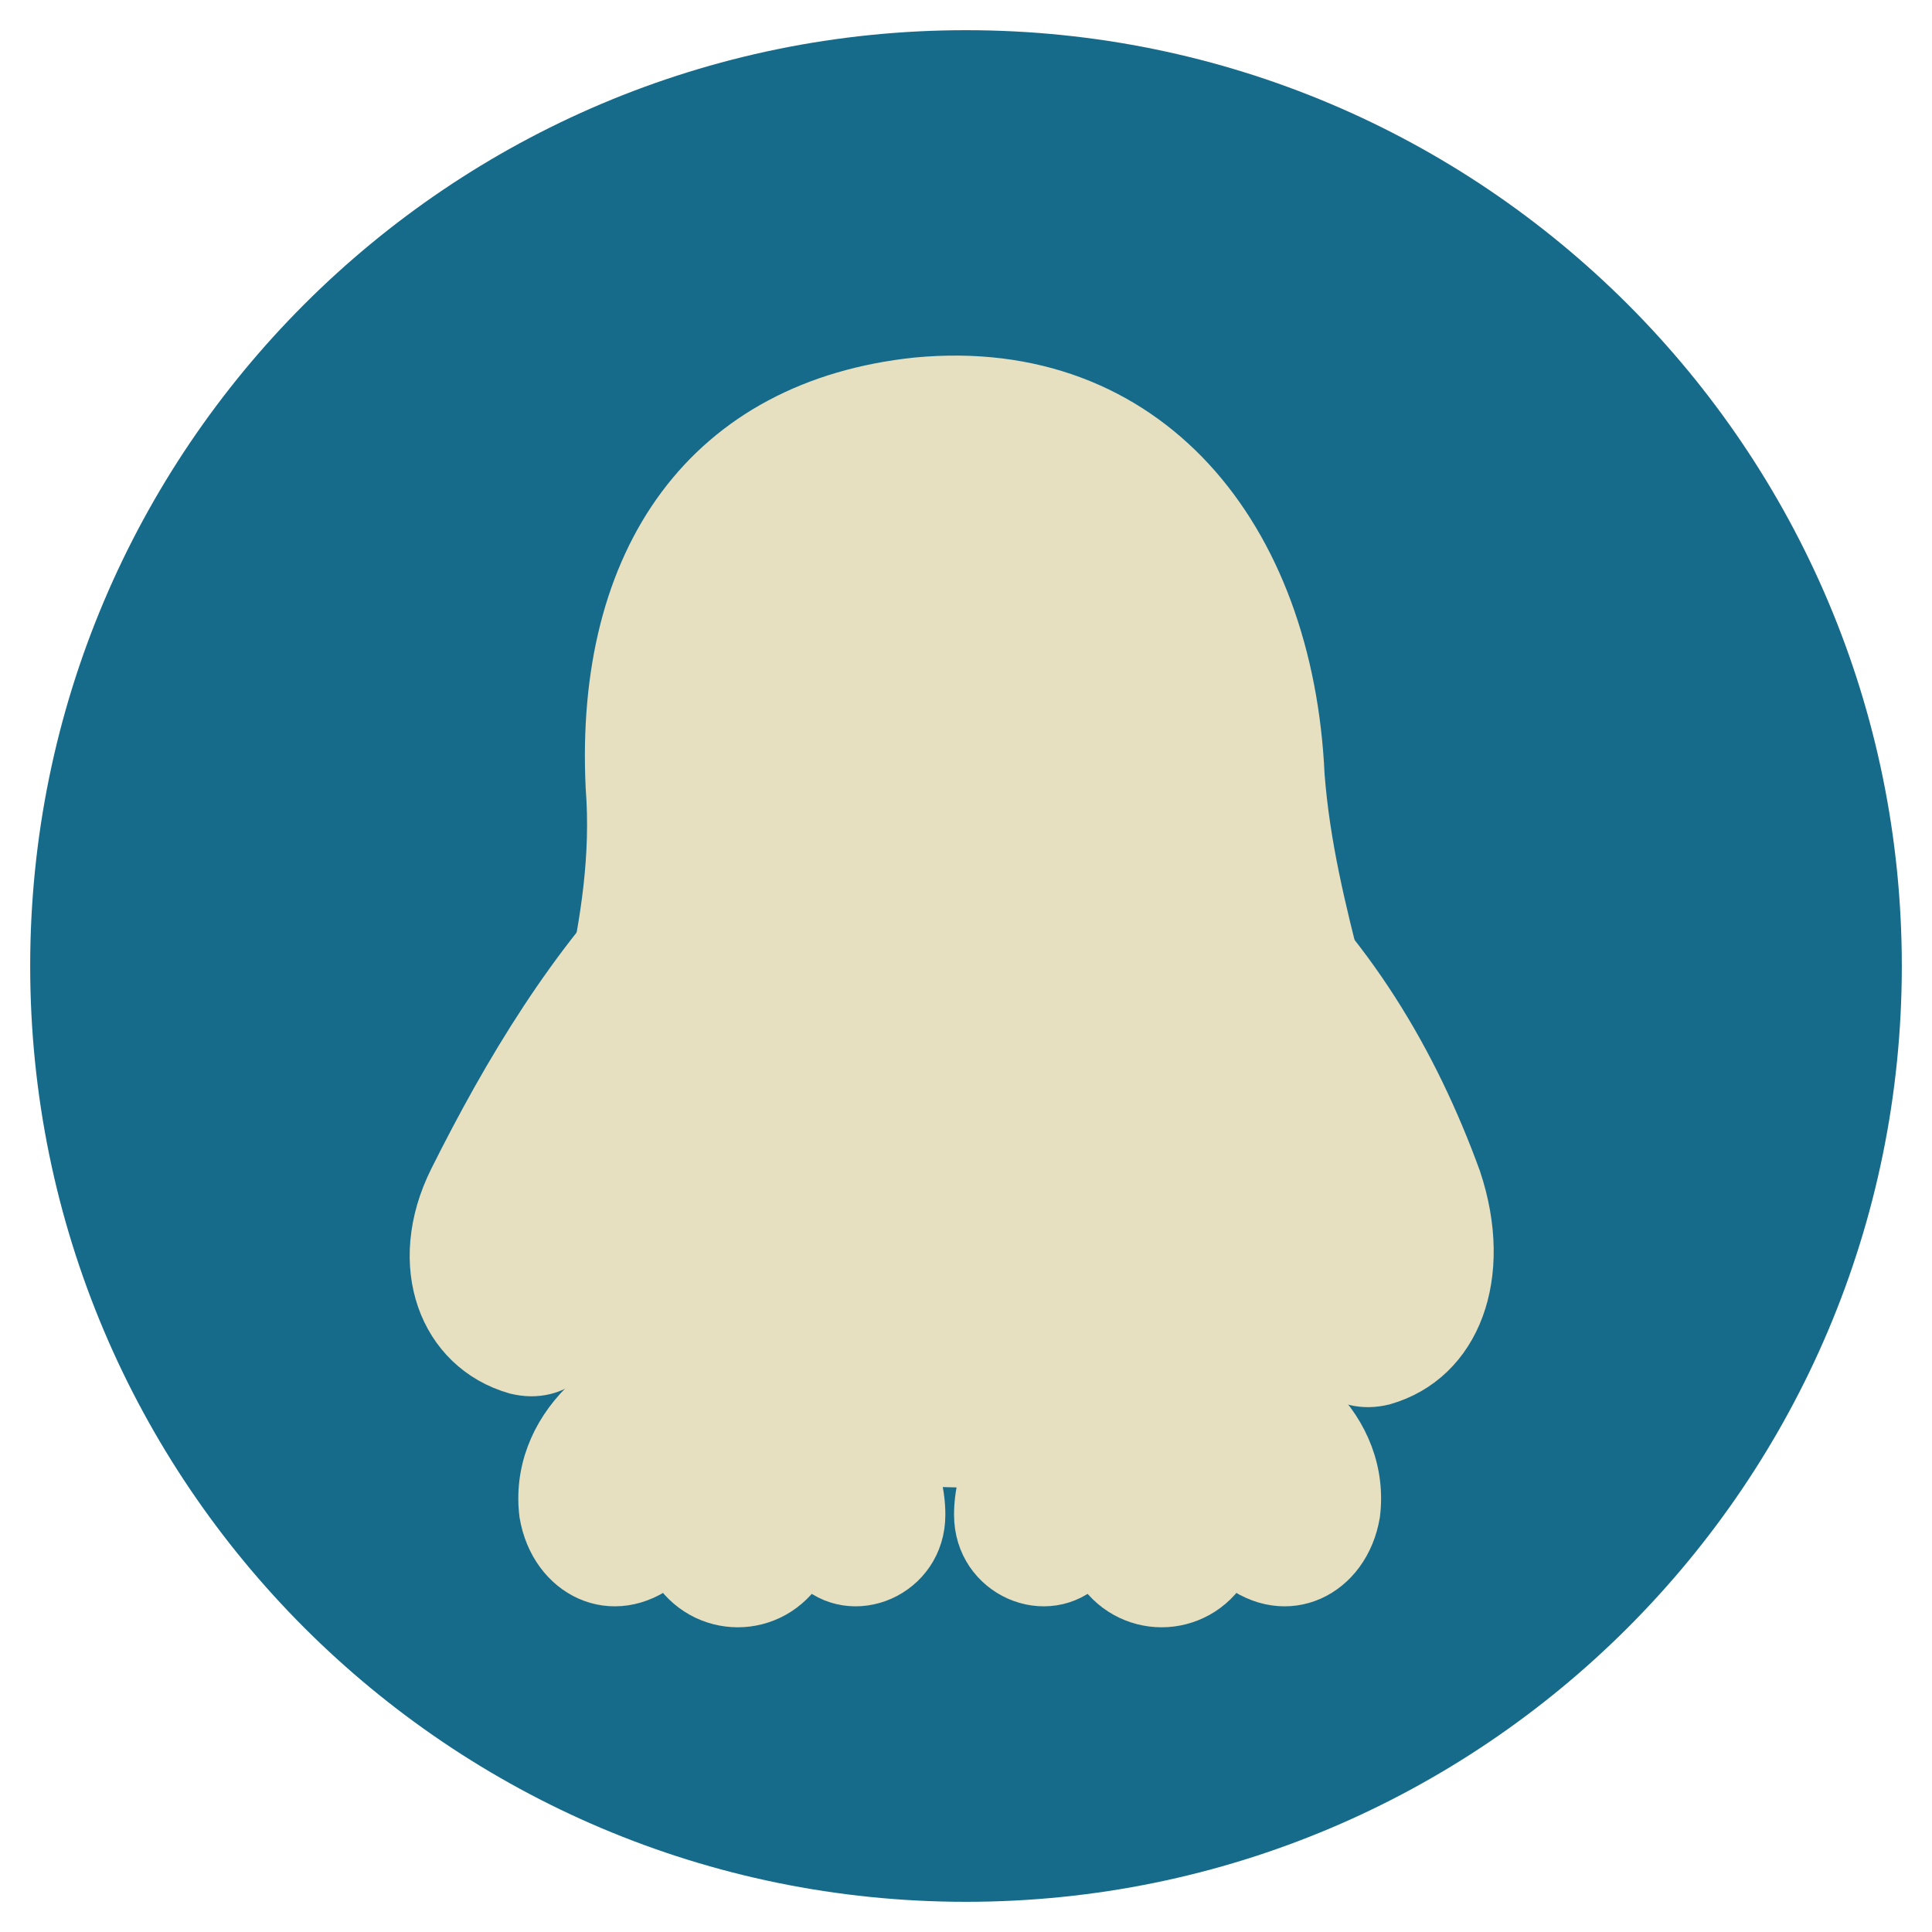
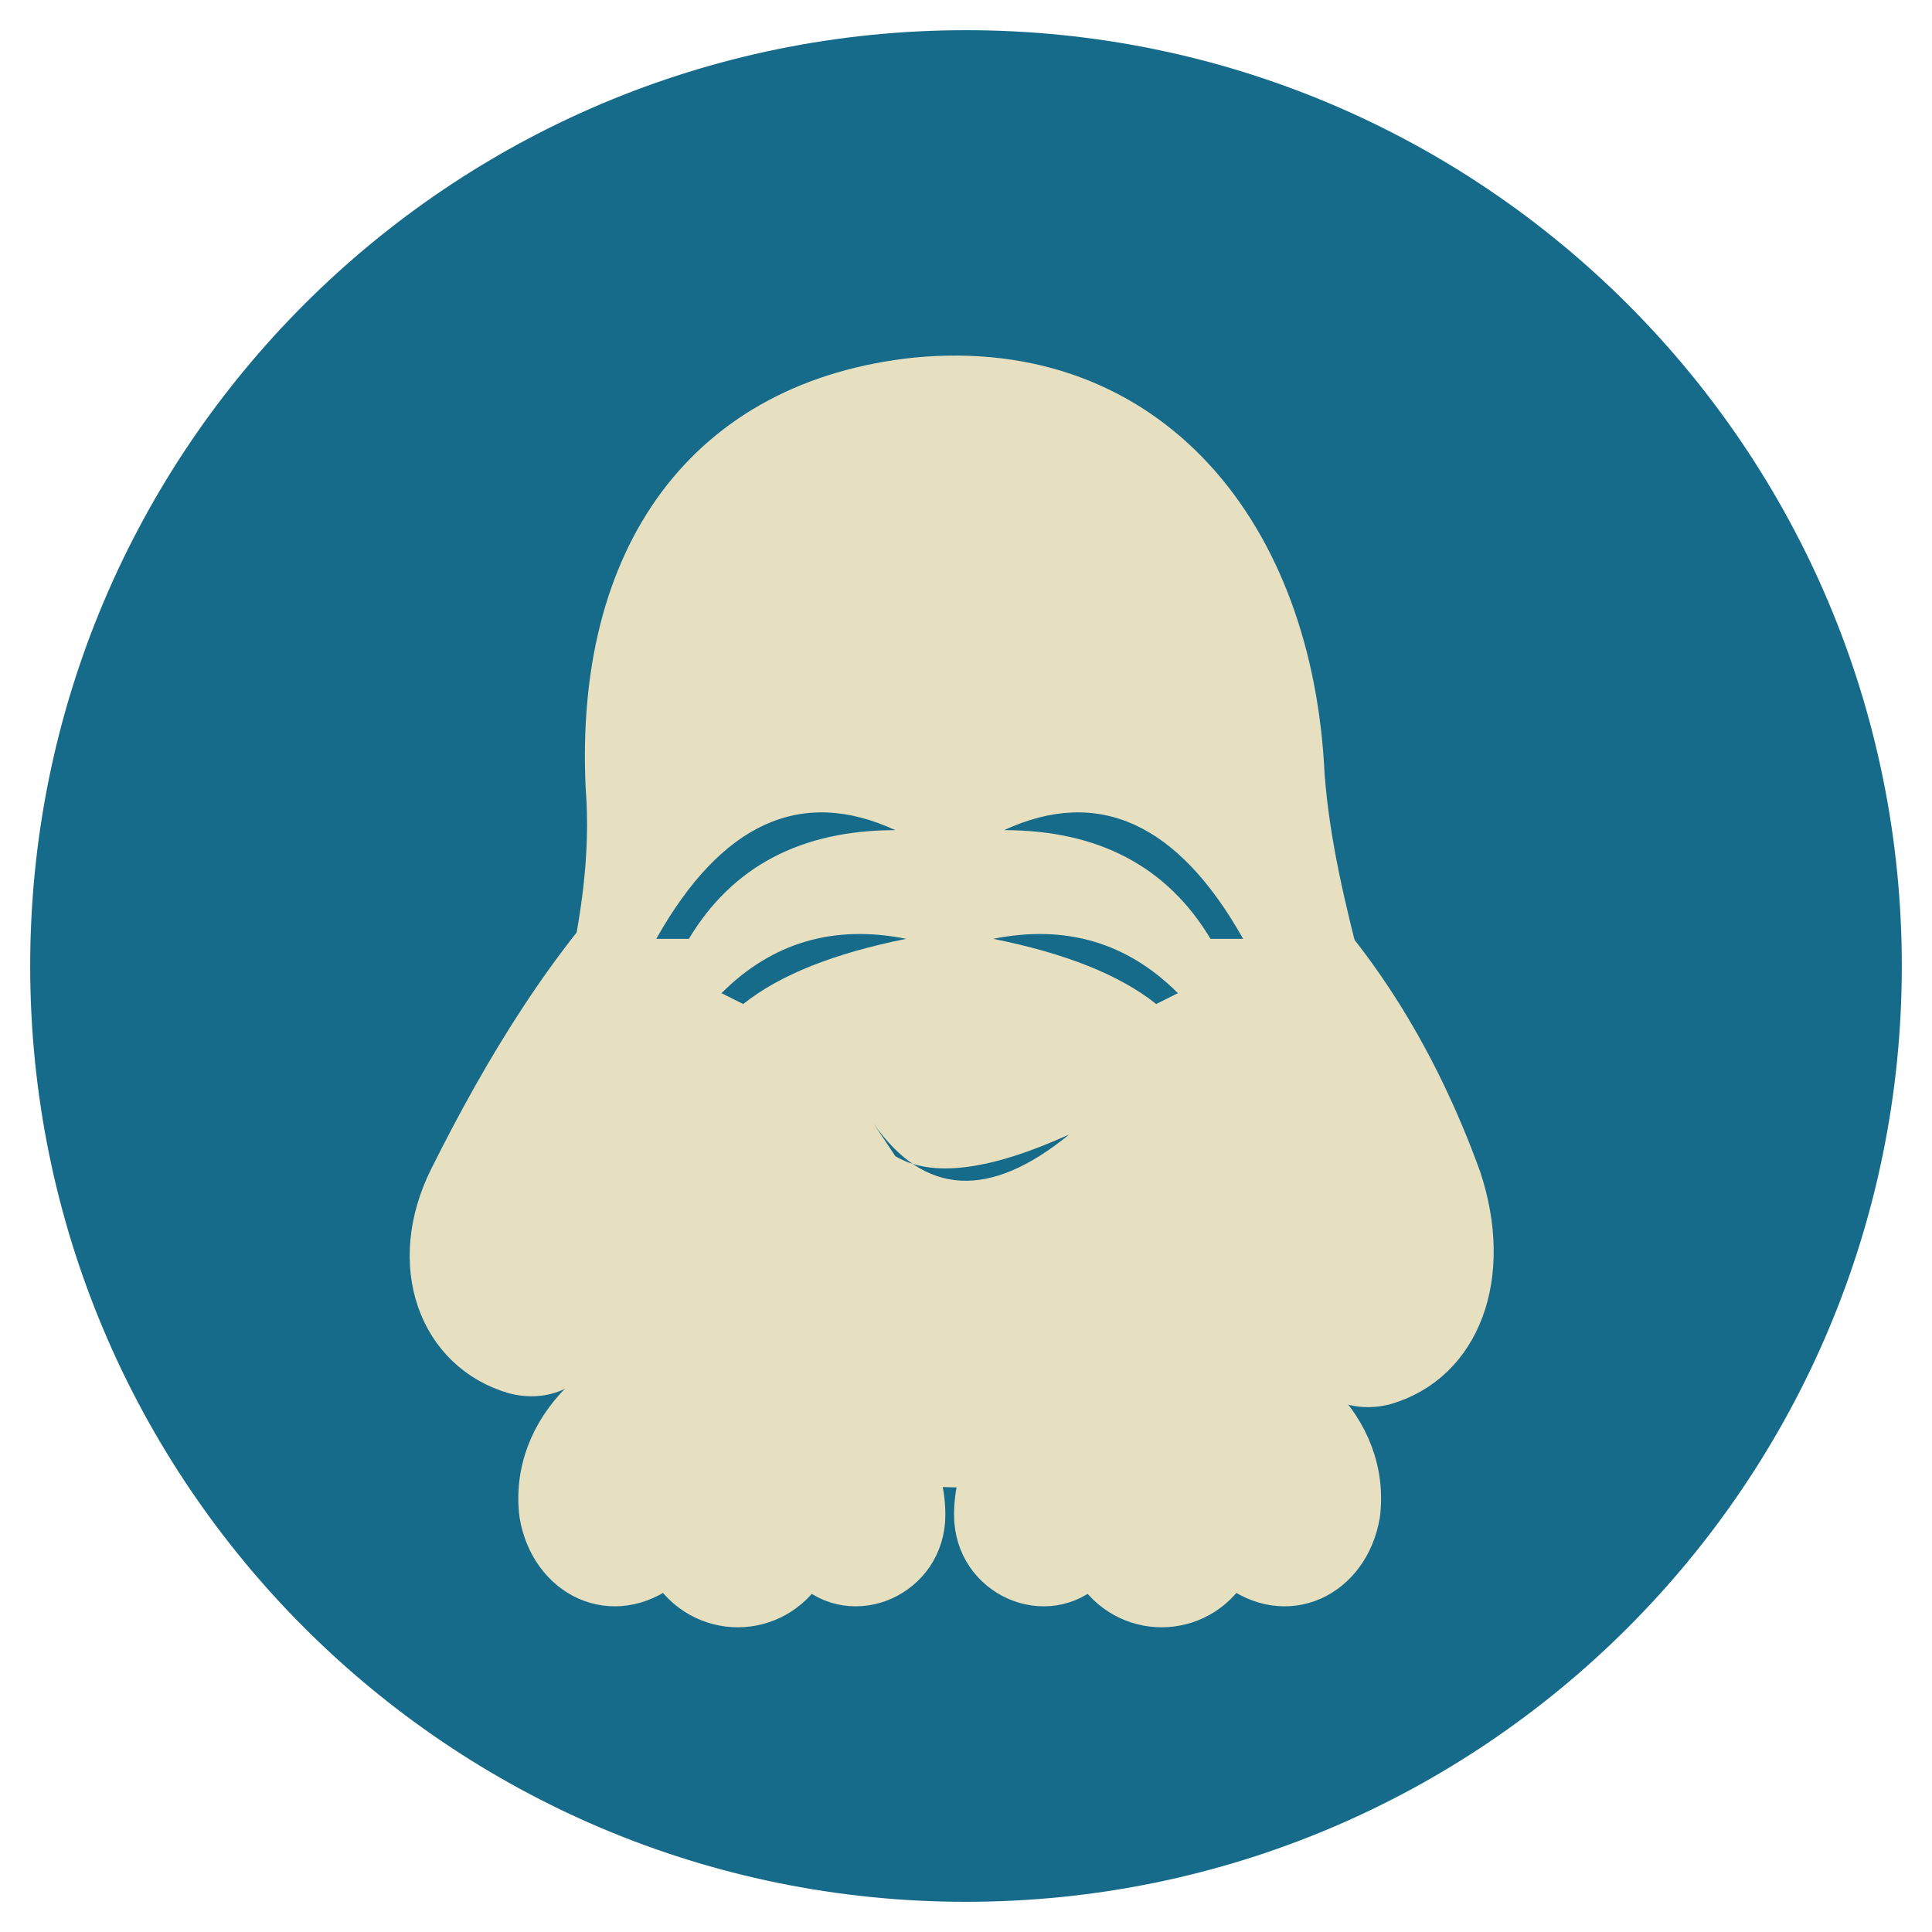
<svg xmlns="http://www.w3.org/2000/svg" viewBox="0 0 128 128" role="img" aria-labelledby="title desc">
  <circle cx="64" cy="64" r="62" fill="#176b8a" />
  <g transform="translate(64,64) scale(0.72) translate(-65.5,-63.5)" fill="#e6dfc0" stroke="#e6dfc0" stroke-linejoin="round" stroke-linecap="round">
    <g stroke-width="3.2">
      <path d="M42 98c-10 1-17 8-16 16 1 6 7 9 12 5 3 5 10 5 13 0 4 4 11 1 11-5 0-8-8-16-20-16Z" />
      <path d="M86 98c10 1 17 8 16 16-1 6-7 9-12 5-3 5-10 5-13 0-4 4-11 1-11-5 0-8 8-16 20-16Z" />
    </g>
    <path d="M61 10              C82 8 95 24 96 46              C97 59 102 70 103 82              C105 94 98 102 87 106              C75 110 58 110 45 106              C33 103 26 95 28 83              C29 71 34 60 33 47              C32 26 42 12 61 10Z" stroke-width="5" />
    <g stroke-width="3.8">
      <path d="M37 55c-8 8-14 18-19 28-4 8-1 16 6 18 4 1 7-2 7-6 1 5 6 6 9 2 2 4 7 2 8-2 2-8-3-28-11-40Z" />
      <path d="M92 54c9 8 15 18 19 29 3 9 0 17-7 19-4 1-7-2-6-6-2 5-7 5-10 1-3 4-8 2-9-2-2-9 5-29 13-41Z" />
    </g>
+     <g fill="#176b8a" stroke="none">
+       <path d="M37 61 Q46 45 59 51 Q46 51 40 61 Z" />
+       <path d="M43 66 Q50 59 60 61 Q50 63 45 67 Z" />
+       <path d="M91 61 Q82 45 69 51 Q82 51 88 61 Z" />
+       <path d="M85 66 Q78 59 68 61 Q78 63 83 67 Z" />
+       <path d="M57 78 Q64 88 75 79 Q64 84 59 81 Z" />
+     </g>
  </g>
</svg>
